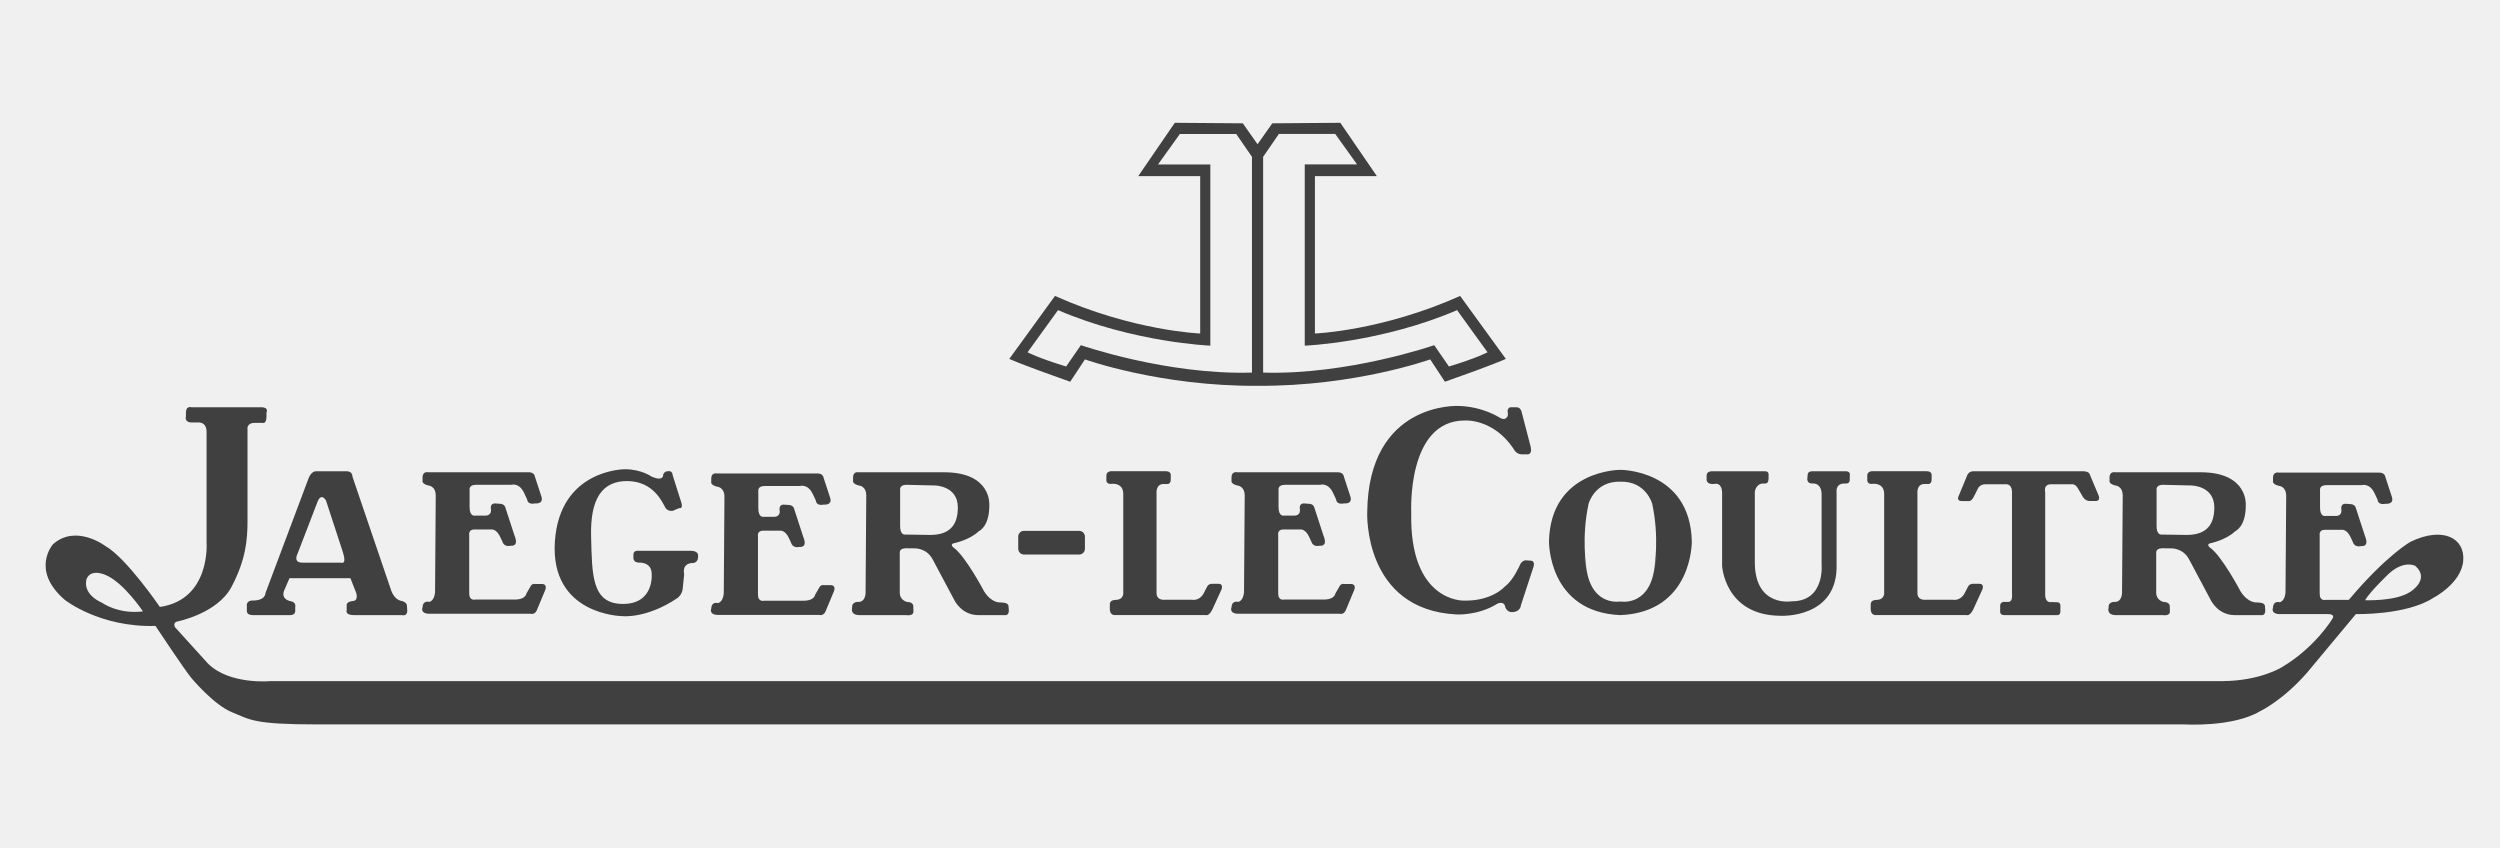
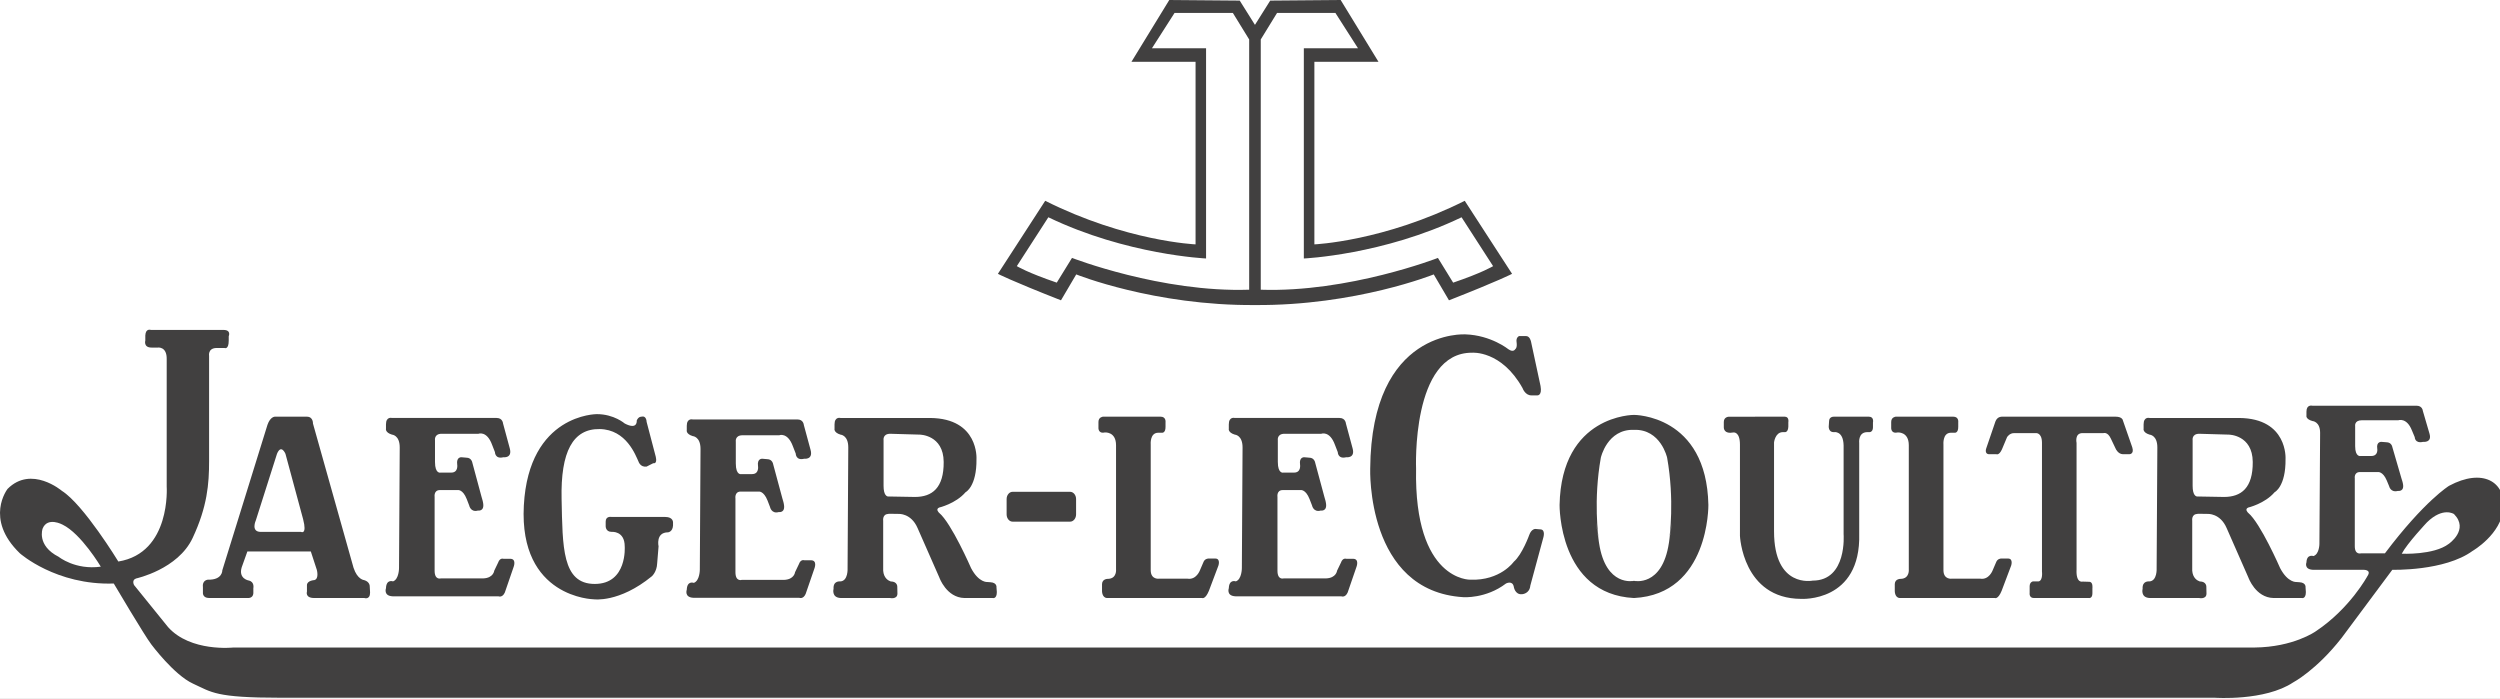
- <svg xmlns="http://www.w3.org/2000/svg" width="236" height="80" viewBox="0 0 236 80" fill="none">
-   <path fill-rule="evenodd" clip-rule="evenodd" d="M137.837 27.936C130.453 31.242 124.129 31.483 124.129 31.483V16.625H129.975L126.526 11.592L120.103 11.641L118.712 13.616L117.323 11.641L110.901 11.592L107.45 16.625H113.298V31.483C113.298 31.483 106.971 31.242 99.59 27.936L95.277 33.879C95.277 33.879 96.38 34.406 101.028 36.036L102.419 33.927C102.419 33.927 109.529 36.481 118.713 36.421C127.899 36.48 135.01 33.927 135.01 33.927L136.4 36.036C141.049 34.406 142.151 33.879 142.151 33.879L137.837 27.936ZM118.185 35.172C110.181 35.413 102.033 32.584 102.033 32.584L100.644 34.597C97.959 33.782 97.002 33.254 97.002 33.254L99.877 29.276C107.018 32.344 114.255 32.63 114.255 32.63V15.523H109.319L111.379 12.647H116.699L118.185 14.805V35.172ZM135.392 32.585C135.392 32.585 127.244 35.413 119.24 35.173V14.804L120.725 12.646H126.046L128.107 15.522H123.168V32.632C123.168 32.632 130.406 32.345 137.547 29.277L140.422 33.255C140.422 33.255 139.465 33.783 136.78 34.598L135.392 32.585ZM227.574 51.133C227.574 51.133 225.337 52.348 221.725 56.629H219.553C219.553 56.629 218.978 56.789 218.978 56.053V50.526C218.978 50.526 218.883 50.014 219.457 50.014H221.087C221.087 50.014 221.535 49.951 221.885 50.686L222.109 51.166C222.109 51.166 222.237 51.709 222.909 51.549C222.909 51.549 223.547 51.644 223.355 50.911C223.164 50.175 223.324 50.814 223.324 50.814L222.397 47.971C222.397 47.971 222.332 47.588 221.854 47.588L221.407 47.556C221.407 47.556 220.927 47.525 221.024 48.099C221.024 48.099 221.152 48.707 220.481 48.707H219.523C219.523 48.707 219.011 48.834 219.011 47.908V46.278C219.011 46.278 218.916 45.799 219.618 45.799H222.942C222.942 45.799 223.71 45.543 224.188 46.629L224.443 47.172C224.443 47.172 224.443 47.715 225.21 47.555C225.21 47.555 226.042 47.65 225.787 46.884L225.179 45.03C225.179 45.03 225.146 44.614 224.602 44.614H215.114C215.114 44.614 214.571 44.487 214.571 45.095V45.414C214.571 45.414 214.476 45.701 215.114 45.861C215.114 45.861 215.817 45.893 215.817 46.82L215.752 55.862C215.752 55.862 215.752 56.694 215.209 56.852C215.209 56.852 214.602 56.661 214.571 57.363C214.571 57.363 214.316 57.939 215.179 57.971H219.748C219.748 57.971 220.546 57.939 220.131 58.482C220.131 58.482 218.532 61.135 215.402 62.986C215.402 62.986 213.389 64.265 209.841 64.296H25.572C25.572 64.296 21.674 64.679 19.628 62.635L16.529 59.216C16.529 59.216 16.274 58.8 16.721 58.673C16.721 58.673 20.523 57.938 21.865 55.382C23.207 52.827 23.366 50.973 23.366 49.119V40.556C23.366 40.556 23.24 39.949 24.006 39.917H24.773C24.773 39.917 25.156 40.077 25.156 39.31V38.957C25.156 38.957 25.411 38.446 24.677 38.446H18.063C18.063 38.446 17.584 38.286 17.552 38.894V39.309C17.552 39.309 17.36 39.883 18.128 39.883H18.671C18.671 39.883 19.534 39.756 19.501 40.842V51.194C19.501 51.194 19.917 56.594 15.092 57.296C15.092 57.296 11.929 52.663 9.948 51.545C9.948 51.545 7.168 49.436 4.995 51.385C4.995 51.385 2.854 53.814 6.113 56.625C6.113 56.625 9.404 59.245 14.677 59.087C14.677 59.087 17.488 63.335 18.096 64.039C18.096 64.039 20.173 66.532 21.898 67.235C23.624 67.937 23.91 68.384 29.886 68.384H206.229C206.229 68.384 210.768 68.672 213.355 67.138C213.355 67.138 215.465 66.148 217.764 63.528L222.398 57.968C222.398 57.968 227.158 58.095 229.714 56.434C229.714 56.434 232.334 55.092 232.528 52.951C232.717 50.813 230.64 49.663 227.574 51.133ZM9.66 56.917C7.615 55.99 8.19 54.615 8.19 54.615C8.638 53.625 10.011 54.296 10.011 54.296C11.706 55.031 13.494 57.715 13.494 57.715C11.162 58.004 9.66 56.917 9.66 56.917ZM227.541 55.862C226.169 56.789 223.259 56.661 223.259 56.661C223.739 55.83 225.561 54.104 225.561 54.104C227.031 52.826 228.023 53.433 228.023 53.433C229.428 54.712 227.541 55.862 227.541 55.862Z" fill="#414040" />
-   <path fill-rule="evenodd" clip-rule="evenodd" d="M38.417 57.203C38.417 57.203 38.449 56.852 37.906 56.724C37.906 56.724 37.298 56.692 36.947 55.797L33.272 44.997C33.272 44.997 33.304 44.486 32.721 44.486H29.813C29.813 44.486 29.405 44.486 29.151 45.094L25.059 55.99C25.059 55.99 25.091 56.725 23.75 56.692C23.75 56.692 23.207 56.724 23.302 57.268V57.651C23.302 57.651 23.238 58.066 23.869 58.066H27.384C27.384 58.066 27.839 58.097 27.871 57.714V57.331C27.871 57.331 27.998 56.852 27.455 56.756C27.455 56.756 26.496 56.629 26.817 55.765L27.328 54.582H33.079L33.622 55.957C33.622 55.957 33.845 56.628 33.398 56.724C33.398 56.724 32.727 56.755 32.727 57.107V57.586C32.727 57.586 32.535 58.066 33.39 58.066H37.928C37.928 58.066 38.447 58.225 38.447 57.651L38.417 57.203ZM32.185 53.114H28.543C27.616 53.114 28.096 52.251 28.096 52.251L30.013 47.267C30.396 46.5 30.78 47.267 30.78 47.267L32.378 52.156C32.761 53.37 32.185 53.114 32.185 53.114ZM123.409 56.596H121.237C121.237 56.596 120.662 56.756 120.662 56.02V50.493C120.662 50.493 120.565 49.982 121.142 49.982H122.771C122.771 49.982 123.219 49.918 123.569 50.653L123.794 51.133C123.794 51.133 123.922 51.675 124.591 51.516C124.591 51.516 125.232 51.612 125.039 50.878C124.849 50.142 125.008 50.781 125.008 50.781L124.081 47.938C124.081 47.938 124.017 47.555 123.539 47.555L123.091 47.523C123.091 47.523 122.612 47.492 122.708 48.066C122.708 48.066 122.836 48.674 122.165 48.674H121.208C121.208 48.674 120.695 48.8 120.695 47.875V46.245C120.695 46.245 120.6 45.766 121.303 45.766H124.627C124.627 45.766 125.394 45.51 125.872 46.596L126.127 47.139C126.127 47.139 126.127 47.682 126.894 47.522C126.894 47.522 127.726 47.619 127.469 46.851L126.864 44.997C126.864 44.997 126.831 44.581 126.287 44.581H116.797C116.797 44.581 116.254 44.455 116.254 45.062V45.382C116.254 45.382 116.158 45.668 116.797 45.829C116.797 45.829 117.5 45.86 117.5 46.787L117.436 55.83C117.436 55.83 117.436 56.661 116.893 56.82C116.893 56.82 116.286 56.629 116.254 57.331C116.254 57.331 115.999 57.907 116.862 57.939H126.446C126.446 57.939 126.799 58.066 127.023 57.652L127.821 55.735C127.821 55.735 128.109 55.127 127.502 55.127H126.894C126.894 55.127 126.575 55.032 126.415 55.415L126.062 56.021C126.062 56.021 125.998 56.565 125.072 56.597L123.409 56.596ZM47.043 56.596H44.871C44.871 56.596 44.295 56.756 44.295 56.02V50.493C44.295 50.493 44.199 49.982 44.774 49.982H46.404C46.404 49.982 46.852 49.918 47.203 50.653L47.427 51.133C47.427 51.133 47.554 51.675 48.226 51.516C48.226 51.516 48.865 51.612 48.674 50.878C48.482 50.142 48.642 50.781 48.642 50.781L47.715 47.938C47.715 47.938 47.651 47.555 47.172 47.555L46.725 47.523C46.725 47.523 46.245 47.492 46.342 48.066C46.342 48.066 46.47 48.674 45.799 48.674H44.84C44.84 48.674 44.329 48.8 44.329 47.875V46.245C44.329 46.245 44.233 45.766 44.937 45.766H48.26C48.26 45.766 49.026 45.51 49.506 46.596L49.761 47.139C49.761 47.139 49.761 47.682 50.528 47.522C50.528 47.522 51.359 47.619 51.102 46.851L50.496 44.997C50.496 44.997 50.465 44.581 49.92 44.581H40.431C40.431 44.581 39.888 44.455 39.888 45.062V45.382C39.888 45.382 39.792 45.668 40.431 45.829C40.431 45.829 41.133 45.86 41.133 46.787L41.07 55.83C41.07 55.83 41.07 56.661 40.527 56.82C40.527 56.82 39.92 56.629 39.888 57.331C39.888 57.331 39.632 57.907 40.495 57.939H50.081C50.081 57.939 50.433 58.066 50.657 57.652L51.455 55.735C51.455 55.735 51.743 55.127 51.135 55.127H50.528C50.528 55.127 50.208 55.032 50.049 55.415L49.697 56.021C49.697 56.021 49.633 56.565 48.707 56.597L47.043 56.596ZM74.3 56.708H72.127C72.127 56.708 71.552 56.868 71.552 56.132V50.606C71.552 50.606 71.455 50.095 72.031 50.095H73.66C73.66 50.095 74.107 50.03 74.46 50.766L74.683 51.245C74.683 51.245 74.811 51.788 75.482 51.628C75.482 51.628 76.121 51.724 75.929 50.99C75.737 50.254 75.897 50.894 75.897 50.894L74.971 48.05C74.971 48.05 74.907 47.667 74.428 47.667L73.98 47.636C73.98 47.636 73.501 47.604 73.597 48.178C73.597 48.178 73.725 48.786 73.054 48.786H72.096C72.096 48.786 71.585 48.913 71.585 47.987V46.357C71.585 46.357 71.488 45.878 72.192 45.878H75.514C75.514 45.878 76.282 45.622 76.76 46.709L77.016 47.251C77.016 47.251 77.016 47.794 77.782 47.634C77.782 47.634 78.613 47.73 78.357 46.964L77.749 45.109C77.749 45.109 77.717 44.694 77.175 44.694H67.685C67.685 44.694 67.142 44.567 67.142 45.173V45.494C67.142 45.494 67.046 45.78 67.685 45.94C67.685 45.94 68.388 45.972 68.388 46.899L68.324 55.941C68.324 55.941 68.324 56.773 67.781 56.931C67.781 56.931 67.174 56.74 67.142 57.442C67.142 57.442 66.887 58.018 67.75 58.05H77.336C77.336 58.05 77.687 58.177 77.911 57.763L78.71 55.846C78.71 55.846 78.998 55.238 78.391 55.238H77.783C77.783 55.238 77.464 55.143 77.304 55.526L76.953 56.132C76.953 56.132 76.889 56.675 75.962 56.708H74.3ZM58.994 44.295C58.994 44.295 52.831 44.269 52.38 51.131C51.925 58.066 58.706 58.162 58.706 58.162C58.706 58.162 61.008 58.449 63.979 56.436C63.979 56.436 64.427 56.117 64.459 55.479L64.586 54.199C64.586 54.199 64.299 53.147 65.449 53.147C65.449 53.147 65.864 53.114 65.897 52.634V52.41C65.897 52.41 65.928 51.995 65.194 51.995H60.337C60.337 51.995 59.794 51.899 59.794 52.346V52.666C59.794 52.666 59.763 53.112 60.337 53.112C60.337 53.112 61.519 53.017 61.519 54.199C61.519 54.199 61.774 57.012 58.803 57.012C55.831 57.012 55.895 54.232 55.8 50.653C55.705 47.108 56.822 45.382 59.25 45.413C61.679 45.445 62.51 47.394 62.766 47.84C62.766 47.84 62.925 48.288 63.501 48.224L64.109 47.969C64.109 47.969 64.492 48.064 64.333 47.488L63.502 44.869C63.502 44.869 63.494 44.389 63.047 44.486C63.047 44.486 62.768 44.455 62.608 44.773C62.608 44.773 62.712 45.508 61.522 44.997C61.518 44.998 60.559 44.295 58.994 44.295ZM95.204 57.268C95.204 57.268 95.268 56.917 94.661 56.885L94.389 56.868C94.389 56.868 93.611 56.941 92.903 55.83C92.903 55.83 91.123 52.45 90.004 51.684C90.004 51.684 89.653 51.42 90.004 51.292C90.004 51.292 91.505 51.006 92.401 50.143C92.401 50.143 93.423 49.727 93.391 47.65C93.391 47.65 93.616 44.615 89.198 44.583H81.08L81.082 44.584L81.073 44.583C81.073 44.583 80.53 44.456 80.53 45.063V45.383C80.53 45.383 80.434 45.669 81.073 45.83C81.073 45.83 81.775 45.861 81.775 46.788L81.712 55.831C81.712 55.831 81.784 56.801 81.041 56.824C81.041 56.824 80.394 56.752 80.441 57.375C80.441 57.375 80.225 58.035 81.089 58.066H85.558C85.558 58.066 86.217 58.187 86.229 57.742L86.217 57.231C86.217 57.231 86.248 56.827 85.617 56.824C85.413 56.767 84.99 56.583 84.938 56.02V52.283C84.938 52.283 84.843 51.772 85.418 51.772L85.419 51.756L86.325 51.767C86.325 51.767 87.463 51.695 88.054 52.826L90.027 56.532C90.027 56.532 90.666 58.034 92.296 58.066H94.853C94.853 58.066 95.236 58.162 95.236 57.619L95.204 57.268ZM87.811 50.497L85.482 50.463H85.479L85.415 50.462V50.468C85.276 50.465 84.972 50.379 84.972 49.663V46.244C84.972 46.244 84.879 45.771 85.568 45.766L88.248 45.829C88.248 45.829 90.4 45.837 90.42 47.873C90.438 49.824 89.377 50.497 87.811 50.497ZM213.814 57.268C213.814 57.268 213.878 56.917 213.271 56.885L212.999 56.868C212.999 56.868 212.219 56.941 211.512 55.83C211.512 55.83 209.732 52.45 208.613 51.684C208.613 51.684 208.263 51.42 208.613 51.292C208.613 51.292 210.115 51.006 211.009 50.143C211.009 50.143 212.032 49.727 212 47.65C212 47.65 212.224 44.615 207.806 44.583H199.69H199.683C199.683 44.583 199.14 44.456 199.14 45.063V45.383C199.14 45.383 199.042 45.669 199.683 45.83C199.683 45.83 200.385 45.861 200.385 46.788L200.321 55.831C200.321 55.831 200.393 56.801 199.649 56.824C199.649 56.824 199.003 56.752 199.051 57.375C199.051 57.375 198.834 58.035 199.696 58.066H204.165C204.165 58.066 204.825 58.187 204.838 57.742L204.825 57.231C204.825 57.231 204.856 56.827 204.225 56.824C204.02 56.767 203.598 56.583 203.546 56.02V52.283C203.546 52.283 203.451 51.772 204.028 51.772V51.756L204.933 51.767C204.933 51.767 206.072 51.695 206.662 52.826L208.635 56.532C208.635 56.532 209.275 58.034 210.905 58.066H213.461C213.461 58.066 213.842 58.162 213.842 57.619L213.814 57.268ZM206.422 50.497L204.092 50.463L204.095 50.462L204.09 50.463L204.025 50.462V50.468C203.885 50.465 203.582 50.379 203.582 49.663V46.244C203.582 46.244 203.487 45.771 204.178 45.766L206.857 45.829C206.857 45.829 209.009 45.837 209.03 47.873C209.049 49.824 207.987 50.497 206.422 50.497ZM101.873 52.347C102.173 52.347 102.416 52.104 102.416 51.803V50.654C102.416 50.511 102.359 50.373 102.257 50.271C102.155 50.169 102.017 50.112 101.873 50.112H96.665C96.521 50.112 96.383 50.169 96.281 50.271C96.179 50.373 96.122 50.511 96.122 50.654V51.803C96.122 52.104 96.365 52.347 96.665 52.347H101.873ZM104.837 44.487C104.837 44.487 104.442 44.519 104.442 44.879V45.285C104.442 45.285 104.382 45.777 105.006 45.668C105.006 45.668 106.036 45.573 106.036 46.627V55.913C106.036 55.913 106.133 56.607 105.318 56.631C105.318 56.631 104.791 56.607 104.767 57.014V57.553C104.767 57.553 104.767 58.034 105.198 58.065H113.826C113.826 58.065 114.114 58.2 114.449 57.53L115.313 55.637C115.313 55.637 115.528 55.109 115.025 55.109H114.401C114.401 55.109 114.066 55.109 113.946 55.397L113.635 55.995C113.635 55.995 113.312 56.726 112.51 56.618H109.944C109.944 56.618 109.189 56.714 109.178 55.995V46.577C109.178 46.577 109.082 45.715 109.825 45.689H110.185C110.185 45.689 110.532 45.738 110.52 45.234V44.9C110.52 44.9 110.592 44.484 110.065 44.484H104.837V44.487ZM176.666 44.487C176.666 44.487 176.271 44.519 176.271 44.879V45.285C176.271 45.285 176.211 45.777 176.833 45.668C176.833 45.668 177.865 45.573 177.865 46.627V55.913C177.865 55.913 177.96 56.607 177.145 56.631C177.145 56.631 176.619 56.607 176.595 57.014V57.553C176.595 57.553 176.595 58.034 177.027 58.065H185.653C185.653 58.065 185.941 58.2 186.275 57.53L187.14 55.637C187.14 55.637 187.355 55.109 186.852 55.109H186.228C186.228 55.109 185.895 55.109 185.773 55.397L185.463 55.995C185.463 55.995 185.139 56.726 184.336 56.618H181.77C181.77 56.618 181.017 56.714 181.005 55.995V46.577C181.005 46.577 180.907 45.715 181.65 45.689H182.01C182.01 45.689 182.357 45.738 182.345 45.234V44.9C182.345 44.9 182.417 44.484 181.89 44.484H176.666V44.487ZM137.691 38.32C137.691 38.32 129.16 37.873 129.065 48.385C129.065 48.385 128.682 57.556 137.501 58.004C137.501 58.004 139.545 58.13 141.368 56.98C141.368 56.98 141.942 56.725 142.07 57.205C142.07 57.205 142.165 57.843 142.838 57.78C142.838 57.78 143.507 57.749 143.572 57.141L144.754 53.531C144.754 53.531 144.978 52.925 144.468 52.925L144.021 52.893C144.021 52.893 143.668 52.893 143.478 53.339C143.478 53.339 142.84 54.809 142.073 55.352C142.073 55.352 140.865 56.778 138.141 56.695C138.141 56.695 133.029 56.822 133.222 48.386C133.222 48.386 132.775 39.664 138.301 39.695C138.301 39.695 140.953 39.504 142.87 42.348C142.87 42.348 143.095 42.891 143.668 42.891H144.211C144.211 42.891 144.659 42.921 144.499 42.188L143.636 38.864C143.636 38.864 143.541 38.449 143.189 38.449H142.551C142.551 38.449 142.263 38.545 142.326 38.896C142.326 38.896 142.422 39.311 142.198 39.439C142.198 39.439 142.039 39.694 141.593 39.439C141.591 39.439 140.024 38.384 137.691 38.32ZM159.707 51.101C159.547 44.328 152.965 44.352 152.965 44.352C152.965 44.352 146.383 44.328 146.224 51.101C146.224 51.101 146.128 57.78 152.965 58.067C159.802 57.779 159.707 51.101 159.707 51.101ZM156.128 53.945C155.52 57.269 152.964 56.78 152.964 56.78C152.964 56.78 150.407 57.268 149.8 53.945C149.233 50.837 149.728 53.458 149.793 53.811C149.73 53.462 149.275 50.746 149.962 47.555C149.962 47.555 150.537 45.406 152.964 45.471C155.394 45.406 155.968 47.555 155.968 47.555C156.654 50.746 156.199 53.462 156.135 53.811C156.202 53.456 156.695 50.837 156.128 53.945ZM161.559 44.487C161.559 44.487 161.105 44.496 161.105 44.879V45.285C161.105 45.285 161.08 45.693 161.679 45.693L161.967 45.668C161.967 45.668 162.567 45.573 162.567 46.579V53.41C162.567 53.41 162.805 58.107 168.101 58.13C168.101 58.13 173.542 58.418 173.373 53.242V46.459C173.373 46.459 173.253 45.668 174.068 45.644H174.308C174.308 45.644 174.618 45.644 174.618 45.284V44.925C174.618 44.925 174.74 44.493 174.261 44.486H171.074C171.074 44.486 170.642 44.469 170.642 44.829L170.617 45.141C170.617 45.141 170.52 45.644 171.072 45.644C171.072 45.644 171.935 45.501 171.959 46.65V53.288C171.959 53.288 172.295 56.763 169.155 56.763C169.155 56.763 165.655 57.362 165.655 53.073V46.411C165.655 46.411 165.753 45.668 166.423 45.644H166.615C166.615 45.644 166.925 45.691 166.951 45.236V44.902C166.951 44.902 167.046 44.495 166.639 44.486L161.559 44.487ZM186.272 44.487C186.272 44.487 185.892 44.47 185.717 44.839L184.885 46.851C184.885 46.851 184.677 47.298 185.173 47.298H185.811C185.811 47.298 186.051 47.394 186.306 46.931L186.768 46.02C186.768 46.02 186.993 45.7 187.435 45.717H189.353C189.353 45.717 189.915 45.638 189.932 46.419V56.085C189.932 56.085 190.03 56.756 189.63 56.82H189.117C189.117 56.82 188.829 56.852 188.815 57.172V57.683C188.815 57.683 188.745 58.066 189.194 58.066H194.163C194.163 58.066 194.501 58.13 194.501 57.714V57.331C194.501 57.331 194.582 56.852 194.213 56.852L193.623 56.836C193.623 56.836 193.001 56.996 193.066 55.925V46.451C193.066 46.451 192.868 45.716 193.604 45.716H195.505C195.505 45.716 195.877 45.603 196.165 46.115L196.627 46.913C196.627 46.913 196.835 47.281 197.249 47.295H197.857C197.857 47.295 198.305 47.295 198.114 46.784L197.267 44.772C197.267 44.772 197.236 44.485 196.592 44.485H186.272V44.487Z" fill="#414040" />
+ <svg xmlns="http://www.w3.org/2000/svg" width="351" height="98" viewBox="0 0 351 98" fill="none">
+   <g clip-path="url(#clip0_1_49)">
+     <rect width="351" height="98" fill="white" />
+     <path fill-rule="evenodd" clip-rule="evenodd" d="M205.649 28.192C194.279 33.896 184.539 34.31 184.539 34.31V8.681H193.542L188.23 0L178.338 0.084L176.196 3.491L174.057 0.084L164.166 0L158.852 8.681H167.857V34.31C167.857 34.31 158.114 33.896 146.747 28.192L140.104 38.445C140.104 38.445 141.803 39.353 148.962 42.164L151.103 38.527C151.103 38.527 162.053 42.932 176.198 42.829C190.345 42.93 201.297 38.527 201.297 38.527L203.436 42.164C210.597 39.353 212.294 38.445 212.294 38.445L205.649 28.192ZM175.385 40.675C163.058 41.089 150.509 36.21 150.509 36.21L148.37 39.682C144.235 38.276 142.761 37.365 142.761 37.365L147.188 30.504C158.187 35.796 169.332 36.29 169.332 36.29V6.781H161.73L164.903 1.82H173.097L175.385 5.542V40.675ZM201.885 36.212C201.885 36.212 189.336 41.089 177.01 40.677V5.54L179.296 1.818H187.492L190.664 6.779H183.058V36.292C183.058 36.292 194.205 35.798 205.204 30.506L209.632 37.367C209.632 37.367 208.157 38.278 204.022 39.684L201.885 36.212ZM343.851 68.206C343.851 68.206 340.406 70.302 334.844 77.687H331.498C331.498 77.687 330.613 77.962 330.613 76.694V67.16C330.613 67.16 330.467 66.276 331.352 66.276H333.861C333.861 66.276 334.551 66.167 335.09 67.436L335.435 68.263C335.435 68.263 335.633 69.199 336.668 68.923C336.668 68.923 337.65 69.088 337.353 67.823C337.06 66.554 337.306 67.657 337.306 67.657L335.879 62.752C335.879 62.752 335.779 62.092 335.043 62.092L334.353 62.037C334.353 62.037 333.615 61.982 333.764 62.973C333.764 62.973 333.961 64.021 332.928 64.021H331.453C331.453 64.021 330.664 64.24 330.664 62.643V59.832C330.664 59.832 330.517 59.005 331.599 59.005H336.718C336.718 59.005 337.9 58.563 338.636 60.438L339.029 61.374C339.029 61.374 339.029 62.31 340.211 62.035C340.211 62.035 341.492 62.199 341.099 60.878L340.164 57.679C340.164 57.679 340.113 56.962 339.275 56.962H324.662C324.662 56.962 323.826 56.743 323.826 57.791V58.342C323.826 58.342 323.68 58.837 324.662 59.112C324.662 59.112 325.744 59.167 325.744 60.766L325.645 76.363C325.645 76.363 325.645 77.798 324.809 78.072C324.809 78.072 323.873 77.741 323.826 78.953C323.826 78.953 323.434 79.946 324.762 80.001H331.799C331.799 80.001 333.027 79.946 332.388 80.883C332.388 80.883 329.926 85.459 325.106 88.653C325.106 88.653 322.006 90.858 316.541 90.912H32.753C32.753 90.912 26.75 91.573 23.599 88.047L18.826 82.149C18.826 82.149 18.433 81.432 19.123 81.213C19.123 81.213 24.978 79.944 27.044 75.536C29.111 71.128 29.357 67.93 29.357 64.732V49.962C29.357 49.962 29.162 48.914 30.341 48.859H31.523C31.523 48.859 32.113 49.135 32.113 47.812V47.204C32.113 47.204 32.505 46.322 31.374 46.322H21.189C21.189 46.322 20.451 46.046 20.402 47.094V47.81C20.402 47.81 20.107 48.8 21.289 48.8H22.125C22.125 48.8 23.455 48.582 23.404 50.454V68.311C23.404 68.311 24.044 77.626 16.613 78.838C16.613 78.838 11.742 70.846 8.691 68.917C8.691 68.917 4.41 65.279 1.063 68.641C1.063 68.641 -2.234 72.831 2.785 77.68C2.785 77.68 7.854 82.2 15.974 81.926C15.974 81.926 20.304 89.254 21.24 90.469C21.24 90.469 24.439 94.769 27.095 95.981C29.753 97.193 30.195 97.963 39.398 97.963H310.979C310.979 97.963 317.969 98.46 321.953 95.815C321.953 95.815 325.203 94.106 328.744 89.587L335.881 79.997C335.881 79.997 343.211 80.216 347.148 77.35C347.148 77.35 351.183 75.035 351.482 71.343C351.773 67.655 348.574 65.671 343.851 68.206ZM8.248 78.183C5.098 76.584 5.984 74.213 5.984 74.213C6.674 72.504 8.789 73.662 8.789 73.662C11.398 74.93 14.152 79.559 14.152 79.559C10.56 80.058 8.248 78.183 8.248 78.183ZM343.8 76.363C341.687 77.962 337.207 77.741 337.207 77.741C337.945 76.308 340.752 73.331 340.752 73.331C343.015 71.126 344.542 72.174 344.542 72.174C346.706 74.379 343.8 76.363 343.8 76.363Z" fill="#414040" />
+     <path fill-rule="evenodd" clip-rule="evenodd" d="M51.912 82.344C51.912 82.344 51.961 81.685 51.12 81.445C51.12 81.445 50.179 81.386 49.634 79.707L43.939 59.461C43.939 59.461 43.989 58.503 43.085 58.503H38.579C38.579 58.503 37.948 58.503 37.553 59.642L31.213 80.069C31.213 80.069 31.263 81.448 29.184 81.386C29.184 81.386 28.343 81.445 28.49 82.465V83.183C28.49 83.183 28.392 83.961 29.369 83.961H34.816C34.816 83.961 35.521 84.02 35.57 83.302V82.584C35.57 82.584 35.767 81.685 34.926 81.505C34.926 81.505 33.44 81.267 33.937 79.648L34.729 77.43H43.641L44.482 80.007C44.482 80.007 44.828 81.265 44.134 81.445C44.134 81.445 43.095 81.502 43.095 82.163V83.062C43.095 83.062 42.798 83.961 44.123 83.961H51.154C51.154 83.961 51.959 84.26 51.959 83.183L51.912 82.344ZM42.255 74.677H36.612C35.175 74.677 35.918 73.06 35.918 73.06L38.889 63.717C39.483 62.279 40.078 63.717 40.078 63.717L42.554 72.882C43.148 75.157 42.255 74.677 42.255 74.677ZM183.612 81.205H180.246C180.246 81.205 179.356 81.505 179.356 80.126V69.765C179.356 69.765 179.205 68.807 180.099 68.807H182.624C182.624 68.807 183.317 68.686 183.86 70.065L184.208 70.963C184.208 70.963 184.406 71.981 185.444 71.681C185.444 71.681 186.436 71.862 186.137 70.485C185.843 69.106 186.09 70.305 186.09 70.305L184.654 64.975C184.654 64.975 184.554 64.257 183.813 64.257L183.119 64.197C183.119 64.197 182.376 64.138 182.526 65.215C182.526 65.215 182.724 66.353 181.684 66.353H180.201C180.201 66.353 179.407 66.591 179.407 64.856V61.801C179.407 61.801 179.259 60.902 180.348 60.902H185.499C185.499 60.902 186.687 60.422 187.428 62.459L187.823 63.477C187.823 63.477 187.823 64.494 189.012 64.195C189.012 64.195 190.301 64.375 189.902 62.937L188.965 59.461C188.965 59.461 188.914 58.682 188.071 58.682H173.366C173.366 58.682 172.525 58.444 172.525 59.583V60.182C172.525 60.182 172.376 60.719 173.366 61.021C173.366 61.021 174.455 61.078 174.455 62.816L174.357 79.769C174.357 79.769 174.357 81.326 173.516 81.626C173.516 81.626 172.574 81.267 172.525 82.584C172.525 82.584 172.13 83.663 173.466 83.723H188.319C188.319 83.723 188.865 83.961 189.213 83.185L190.449 79.591C190.449 79.591 190.895 78.452 189.954 78.452H189.012C189.012 78.452 188.517 78.274 188.269 78.992L187.723 80.128C187.723 80.128 187.623 81.148 186.188 81.207L183.612 81.205ZM65.278 81.205H61.912C61.912 81.205 61.02 81.505 61.02 80.126V69.765C61.02 69.765 60.871 68.807 61.763 68.807H64.288C64.288 68.807 64.982 68.686 65.526 70.065L65.874 70.963C65.874 70.963 66.07 71.981 67.112 71.681C67.112 71.681 68.102 71.862 67.805 70.485C67.509 69.106 67.756 70.305 67.756 70.305L66.32 64.975C66.32 64.975 66.22 64.257 65.479 64.257L64.785 64.197C64.785 64.197 64.042 64.138 64.192 65.215C64.192 65.215 64.39 66.353 63.35 66.353H61.865C61.865 66.353 61.073 66.591 61.073 64.856V61.801C61.073 61.801 60.924 60.902 62.014 60.902H67.165C67.165 60.902 68.352 60.422 69.094 62.459L69.49 63.477C69.49 63.477 69.49 64.494 70.678 64.195C70.678 64.195 71.966 64.375 71.569 62.937L70.629 59.461C70.629 59.461 70.58 58.682 69.737 58.682H55.032C55.032 58.682 54.191 58.444 54.191 59.583V60.182C54.191 60.182 54.042 60.719 55.032 61.021C55.032 61.021 56.121 61.078 56.121 62.816L56.023 79.769C56.023 79.769 56.023 81.326 55.182 81.626C55.182 81.626 54.24 81.267 54.191 82.584C54.191 82.584 53.794 83.663 55.133 83.723H69.987C69.987 83.723 70.531 83.961 70.879 83.185L72.115 79.591C72.115 79.591 72.561 78.452 71.62 78.452H70.678C70.678 78.452 70.183 78.274 69.936 78.992L69.391 80.128C69.391 80.128 69.291 81.148 67.856 81.207L65.278 81.205ZM107.514 81.415H104.148C104.148 81.415 103.256 81.715 103.256 80.336V69.975C103.256 69.975 103.106 69.017 103.998 69.017H106.524C106.524 69.017 107.215 68.896 107.762 70.275L108.108 71.174C108.108 71.174 108.306 72.191 109.346 71.892C109.346 71.892 110.336 72.072 110.039 70.696C109.741 69.317 109.99 70.515 109.99 70.515L108.554 65.185C108.554 65.185 108.455 64.467 107.712 64.467L107.019 64.407C107.019 64.407 106.276 64.348 106.425 65.425C106.425 65.425 106.624 66.564 105.584 66.564H104.099C104.099 66.564 103.307 66.802 103.307 65.066V62.011C103.307 62.011 103.157 61.112 104.248 61.112H109.397C109.397 61.112 110.585 60.632 111.326 62.67L111.723 63.687C111.723 63.687 111.723 64.705 112.91 64.405C112.91 64.405 114.197 64.584 113.8 63.148L112.859 59.672C112.859 59.672 112.81 58.892 111.969 58.892H97.264C97.264 58.892 96.423 58.654 96.423 59.791V60.392C96.423 60.392 96.274 60.929 97.264 61.229C97.264 61.229 98.353 61.288 98.353 63.026L98.255 79.977C98.255 79.977 98.255 81.537 97.413 81.834C97.413 81.834 96.472 81.475 96.423 82.792C96.423 82.792 96.028 83.871 97.364 83.931H112.218C112.218 83.931 112.763 84.169 113.111 83.394L114.349 79.799C114.349 79.799 114.795 78.66 113.853 78.66H112.912C112.912 78.66 112.417 78.482 112.169 79.2L111.625 80.336C111.625 80.336 111.527 81.354 110.09 81.415H107.514ZM83.797 58.144C83.797 58.144 74.247 58.096 73.547 70.961C72.843 83.961 83.351 84.141 83.351 84.141C83.351 84.141 86.918 84.679 91.522 80.906C91.522 80.906 92.216 80.306 92.265 79.111L92.462 76.712C92.462 76.712 92.017 74.739 93.8 74.739C93.8 74.739 94.442 74.677 94.493 73.778V73.357C94.493 73.357 94.542 72.58 93.405 72.58H85.878C85.878 72.58 85.037 72.399 85.037 73.239V73.838C85.037 73.838 84.988 74.674 85.878 74.674C85.878 74.674 87.71 74.496 87.71 76.712C87.71 76.712 88.105 81.985 83.501 81.985C78.896 81.985 78.995 76.774 78.847 70.065C78.7 63.417 80.431 60.182 84.194 60.241C87.957 60.301 89.245 63.955 89.641 64.792C89.641 64.792 89.889 65.631 90.781 65.51L91.722 65.032C91.722 65.032 92.316 65.21 92.07 64.131L90.783 59.221C90.783 59.221 90.77 58.32 90.078 58.503C90.078 58.503 89.645 58.444 89.398 59.041C89.398 59.041 89.558 60.419 87.714 59.461C87.708 59.464 86.222 58.144 83.797 58.144ZM139.906 82.465C139.906 82.465 140.006 81.807 139.065 81.747L138.644 81.715C138.644 81.715 137.438 81.852 136.341 79.769C136.341 79.769 133.582 73.433 131.849 71.997C131.849 71.997 131.304 71.503 131.849 71.263C131.849 71.263 134.175 70.725 135.563 69.109C135.563 69.109 137.147 68.329 137.098 64.435C137.098 64.435 137.445 58.746 130.599 58.684H118.021L118.023 58.686L118.01 58.684C118.01 58.684 117.169 58.446 117.169 59.585V60.184C117.169 60.184 117.019 60.721 118.01 61.023C118.01 61.023 119.098 61.08 119.098 62.818L119 79.771C119 79.771 119.112 81.589 117.96 81.633C117.96 81.633 116.957 81.498 117.031 82.666C117.031 82.666 116.696 83.903 118.034 83.961H124.959C124.959 83.961 125.98 84.187 125.999 83.355L125.98 82.397C125.98 82.397 126.029 81.637 125.05 81.633C124.735 81.525 124.079 81.18 123.999 80.126V73.12C123.999 73.12 123.852 72.162 124.742 72.162L124.744 72.132L126.148 72.152C126.148 72.152 127.912 72.017 128.827 74.137L131.885 81.086C131.885 81.086 132.875 83.901 135.4 83.961H139.362C139.362 83.961 139.955 84.141 139.955 83.124L139.906 82.465ZM128.45 69.772L124.842 69.708H124.837L124.738 69.706V69.717C124.523 69.713 124.052 69.55 124.052 68.208V61.798C124.052 61.798 123.907 60.911 124.975 60.902L129.127 61.021C129.127 61.021 132.463 61.035 132.493 64.853C132.522 68.51 130.877 69.772 128.45 69.772ZM323.699 82.465C323.699 82.465 323.799 81.807 322.858 81.747L322.437 81.715C322.437 81.715 321.229 81.852 320.133 79.769C320.133 79.769 317.375 73.433 315.64 71.997C315.64 71.997 315.097 71.503 315.64 71.263C315.64 71.263 317.968 70.725 319.354 69.109C319.354 69.109 320.938 68.329 320.889 64.435C320.889 64.435 321.236 58.746 314.39 58.684H301.814H301.803C301.803 58.684 300.962 58.446 300.962 59.585V60.184C300.962 60.184 300.81 60.721 301.803 61.023C301.803 61.023 302.891 61.08 302.891 62.818L302.791 79.771C302.791 79.771 302.903 81.589 301.75 81.633C301.75 81.633 300.75 81.498 300.824 82.666C300.824 82.666 300.487 83.903 301.823 83.961H308.749C308.749 83.961 309.771 84.187 309.79 83.355L309.771 82.397C309.771 82.397 309.818 81.637 308.841 81.633C308.524 81.525 307.87 81.18 307.788 80.126V73.12C307.788 73.12 307.641 72.162 308.535 72.162V72.132L309.937 72.152C309.937 72.152 311.703 72.017 312.618 74.137L315.674 81.086C315.674 81.086 316.666 83.901 319.191 83.961H323.153C323.153 83.961 323.743 84.141 323.743 83.124L323.699 82.465ZM312.245 69.772L308.635 69.708L308.639 69.706L308.631 69.708L308.531 69.706V69.717C308.314 69.713 307.845 69.55 307.845 68.208V61.798C307.845 61.798 307.698 60.911 308.767 60.902L312.92 61.021C312.92 61.021 316.254 61.035 316.286 64.853C316.316 68.51 314.67 69.772 312.245 69.772ZM150.241 73.241C150.706 73.241 151.082 72.783 151.082 72.221V70.067C151.082 69.797 150.994 69.538 150.836 69.347C150.678 69.157 150.464 69.049 150.241 69.049H142.17C141.947 69.049 141.733 69.157 141.576 69.347C141.418 69.538 141.329 69.797 141.329 70.067V72.221C141.329 72.783 141.706 73.241 142.17 73.241H150.241ZM154.834 58.506C154.834 58.506 154.222 58.565 154.222 59.24V60.001C154.222 60.001 154.129 60.923 155.095 60.719C155.095 60.719 156.692 60.541 156.692 62.516V79.925C156.692 79.925 156.841 81.226 155.579 81.272C155.579 81.272 154.762 81.226 154.724 81.99V83C154.724 83 154.724 83.901 155.393 83.958H168.762C168.762 83.958 169.208 84.212 169.728 82.957L171.066 79.408C171.066 79.408 171.401 78.418 170.62 78.418H169.654C169.654 78.418 169.134 78.418 168.949 78.957L168.467 80.078C168.467 80.078 167.966 81.45 166.723 81.246H162.748C162.748 81.246 161.578 81.427 161.561 80.078V62.423C161.561 62.423 161.411 60.806 162.563 60.758H163.12C163.12 60.758 163.659 60.849 163.64 59.905V59.279C163.64 59.279 163.751 58.499 162.935 58.499H154.834V58.506ZM266.137 58.506C266.137 58.506 265.524 58.565 265.524 59.24V60.001C265.524 60.001 265.432 60.923 266.396 60.719C266.396 60.719 267.995 60.541 267.995 62.516V79.925C267.995 79.925 268.142 81.226 266.88 81.272C266.88 81.272 266.063 81.226 266.027 81.99V83C266.027 83 266.027 83.901 266.696 83.958H280.063C280.063 83.958 280.509 84.212 281.027 82.957L282.367 79.408C282.367 79.408 282.7 78.418 281.921 78.418H280.953C280.953 78.418 280.437 78.418 280.248 78.957L279.768 80.078C279.768 80.078 279.265 81.45 278.022 81.246H274.045C274.045 81.246 272.879 81.427 272.86 80.078V62.423C272.86 62.423 272.709 60.806 273.86 60.758H274.417C274.417 60.758 274.956 60.849 274.937 59.905V59.279C274.937 59.279 275.049 58.499 274.232 58.499H266.137V58.506ZM205.743 46.944C205.743 46.944 192.524 46.105 192.377 65.811C192.377 65.811 191.783 83.005 205.448 83.844C205.448 83.844 208.616 84.082 211.44 81.925C211.44 81.925 212.33 81.448 212.529 82.346C212.529 82.346 212.676 83.542 213.717 83.425C213.717 83.425 214.755 83.366 214.855 82.227L216.687 75.459C216.687 75.459 217.035 74.322 216.244 74.322L215.551 74.263C215.551 74.263 215.005 74.263 214.71 75.1C214.71 75.1 213.721 77.855 212.532 78.873C212.532 78.873 210.661 81.546 206.441 81.39C206.441 81.39 198.519 81.628 198.818 65.814C198.818 65.814 198.124 49.464 206.688 49.521C206.688 49.521 210.797 49.162 213.768 54.495C213.768 54.495 214.116 55.512 215.005 55.512H215.846C215.846 55.512 216.539 55.569 216.292 54.195L214.955 47.964C214.955 47.964 214.808 47.184 214.262 47.184H213.273C213.273 47.184 212.827 47.365 212.925 48.024C212.925 48.024 213.073 48.801 212.727 49.041C212.727 49.041 212.479 49.519 211.79 49.041C211.786 49.041 209.357 47.063 205.743 46.944ZM239.857 70.904C239.61 58.206 229.411 58.252 229.411 58.252C229.411 58.252 219.212 58.206 218.964 70.904C218.964 70.904 218.817 83.425 229.411 83.963C240.005 83.423 239.857 70.904 239.857 70.904ZM234.312 76.236C233.37 82.467 229.409 81.55 229.409 81.55C229.409 81.55 225.447 82.465 224.506 76.236C223.627 70.41 224.394 75.322 224.495 75.985C224.398 75.331 223.693 70.238 224.757 64.257C224.757 64.257 225.648 60.227 229.409 60.349C233.174 60.227 234.064 64.257 234.064 64.257C235.126 70.238 234.421 75.331 234.323 75.985C234.427 75.319 235.191 70.41 234.312 76.236ZM242.728 58.506C242.728 58.506 242.023 58.522 242.023 59.24V60.001C242.023 60.001 241.985 60.765 242.913 60.765L243.36 60.719C243.36 60.719 244.289 60.541 244.289 62.427V75.232C244.289 75.232 244.658 84.038 252.865 84.082C252.865 84.082 261.296 84.621 261.034 74.917V62.201C261.034 62.201 260.848 60.719 262.111 60.673H262.483C262.483 60.673 262.963 60.673 262.963 59.999V59.327C262.963 59.327 263.152 58.517 262.41 58.503H257.471C257.471 58.503 256.802 58.471 256.802 59.146L256.764 59.731C256.764 59.731 256.613 60.673 257.469 60.673C257.469 60.673 258.805 60.406 258.843 62.56V75.004C258.843 75.004 259.363 81.518 254.498 81.518C254.498 81.518 249.075 82.641 249.075 74.601V62.112C249.075 62.112 249.226 60.719 250.264 60.673H250.563C250.563 60.673 251.043 60.763 251.082 59.91V59.283C251.082 59.283 251.23 58.519 250.599 58.503L242.728 58.506ZM281.021 58.506C281.021 58.506 280.433 58.474 280.161 59.164L278.872 62.937C278.872 62.937 278.551 63.774 279.318 63.774H280.307C280.307 63.774 280.679 63.955 281.074 63.086L281.79 61.378C281.79 61.378 282.138 60.779 282.824 60.811H285.796C285.796 60.811 286.667 60.662 286.693 62.128V80.247C286.693 80.247 286.845 81.505 286.225 81.626H285.431C285.431 81.626 284.985 81.685 284.962 82.284V83.243C284.962 83.243 284.854 83.961 285.55 83.961H293.25C293.25 83.961 293.774 84.082 293.774 83.302V82.584C293.774 82.584 293.898 81.685 293.327 81.685L292.413 81.656C292.413 81.656 291.449 81.955 291.549 79.948V62.187C291.549 62.187 291.243 60.808 292.382 60.808H295.329C295.329 60.808 295.906 60.598 296.352 61.556L297.068 63.054C297.068 63.054 297.389 63.742 298.032 63.77H298.973C298.973 63.77 299.667 63.77 299.372 62.811L298.058 59.038C298.058 59.038 298.011 58.501 297.013 58.501H281.021V58.506Z" fill="#414040" />
+   </g>
+   <defs>
+     <clipPath id="clip0_1_49">
+       <rect width="351" height="98" fill="white" />
+     </clipPath>
+   </defs>
</svg>
